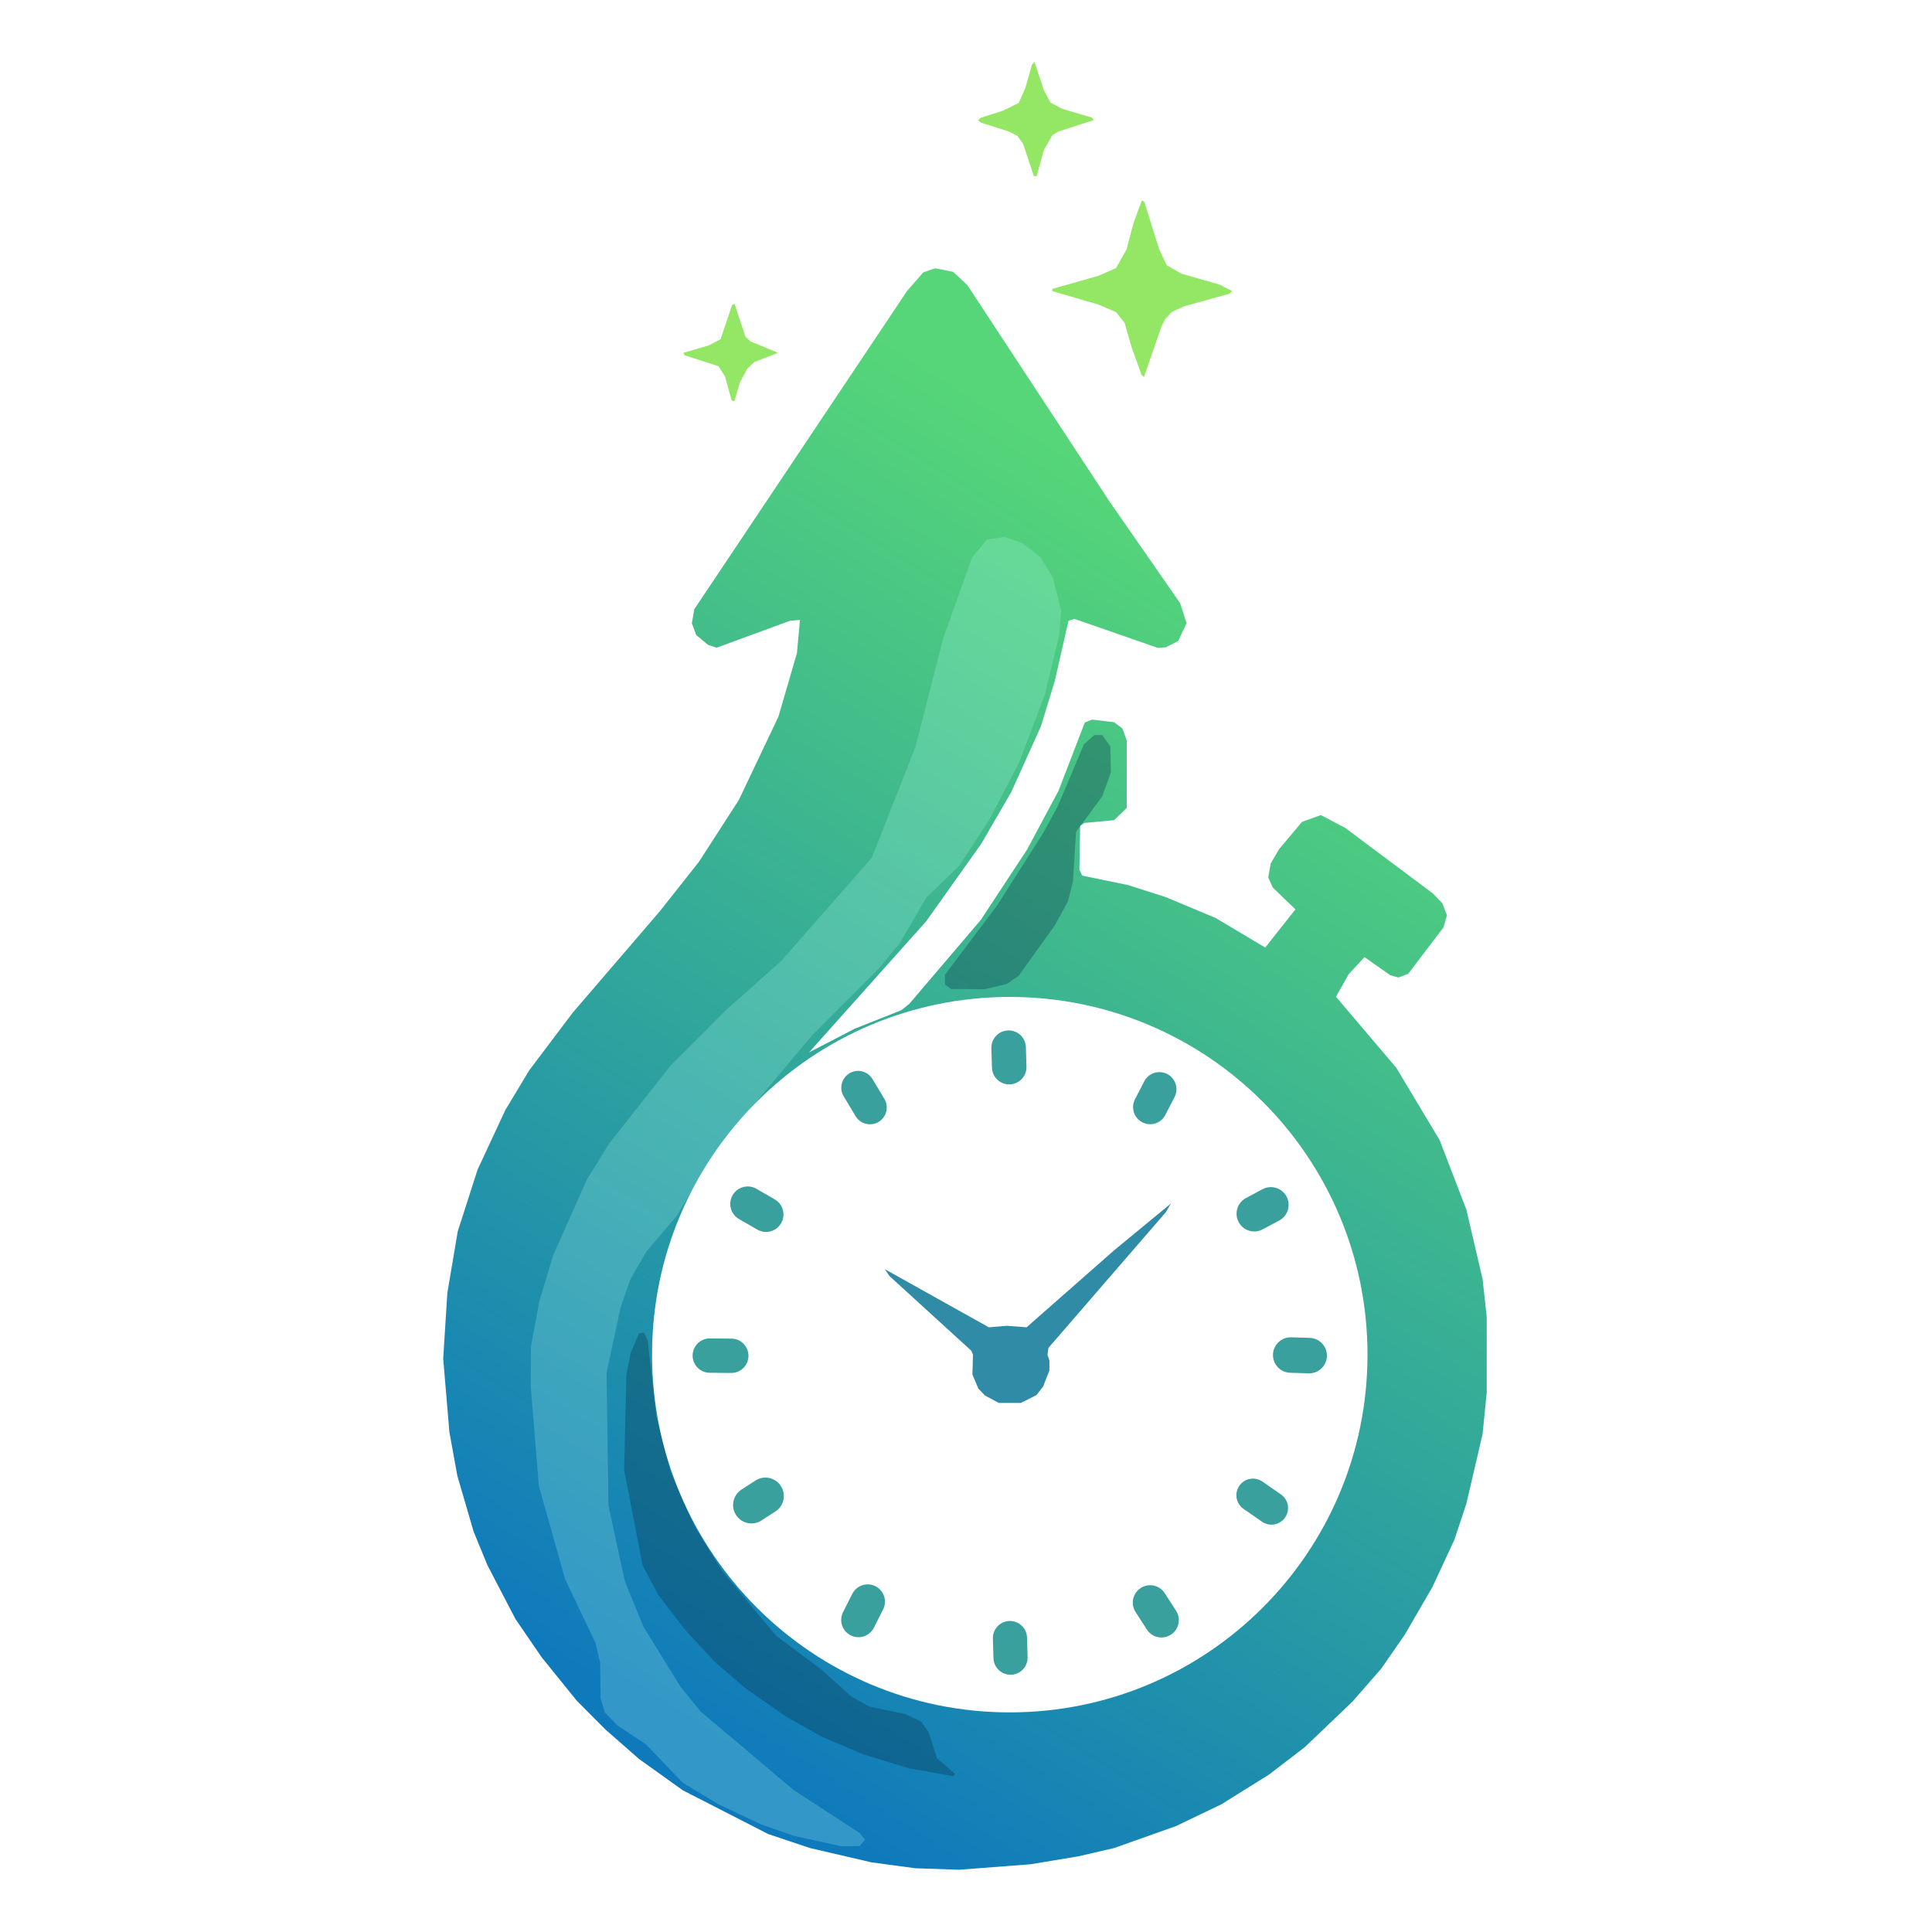
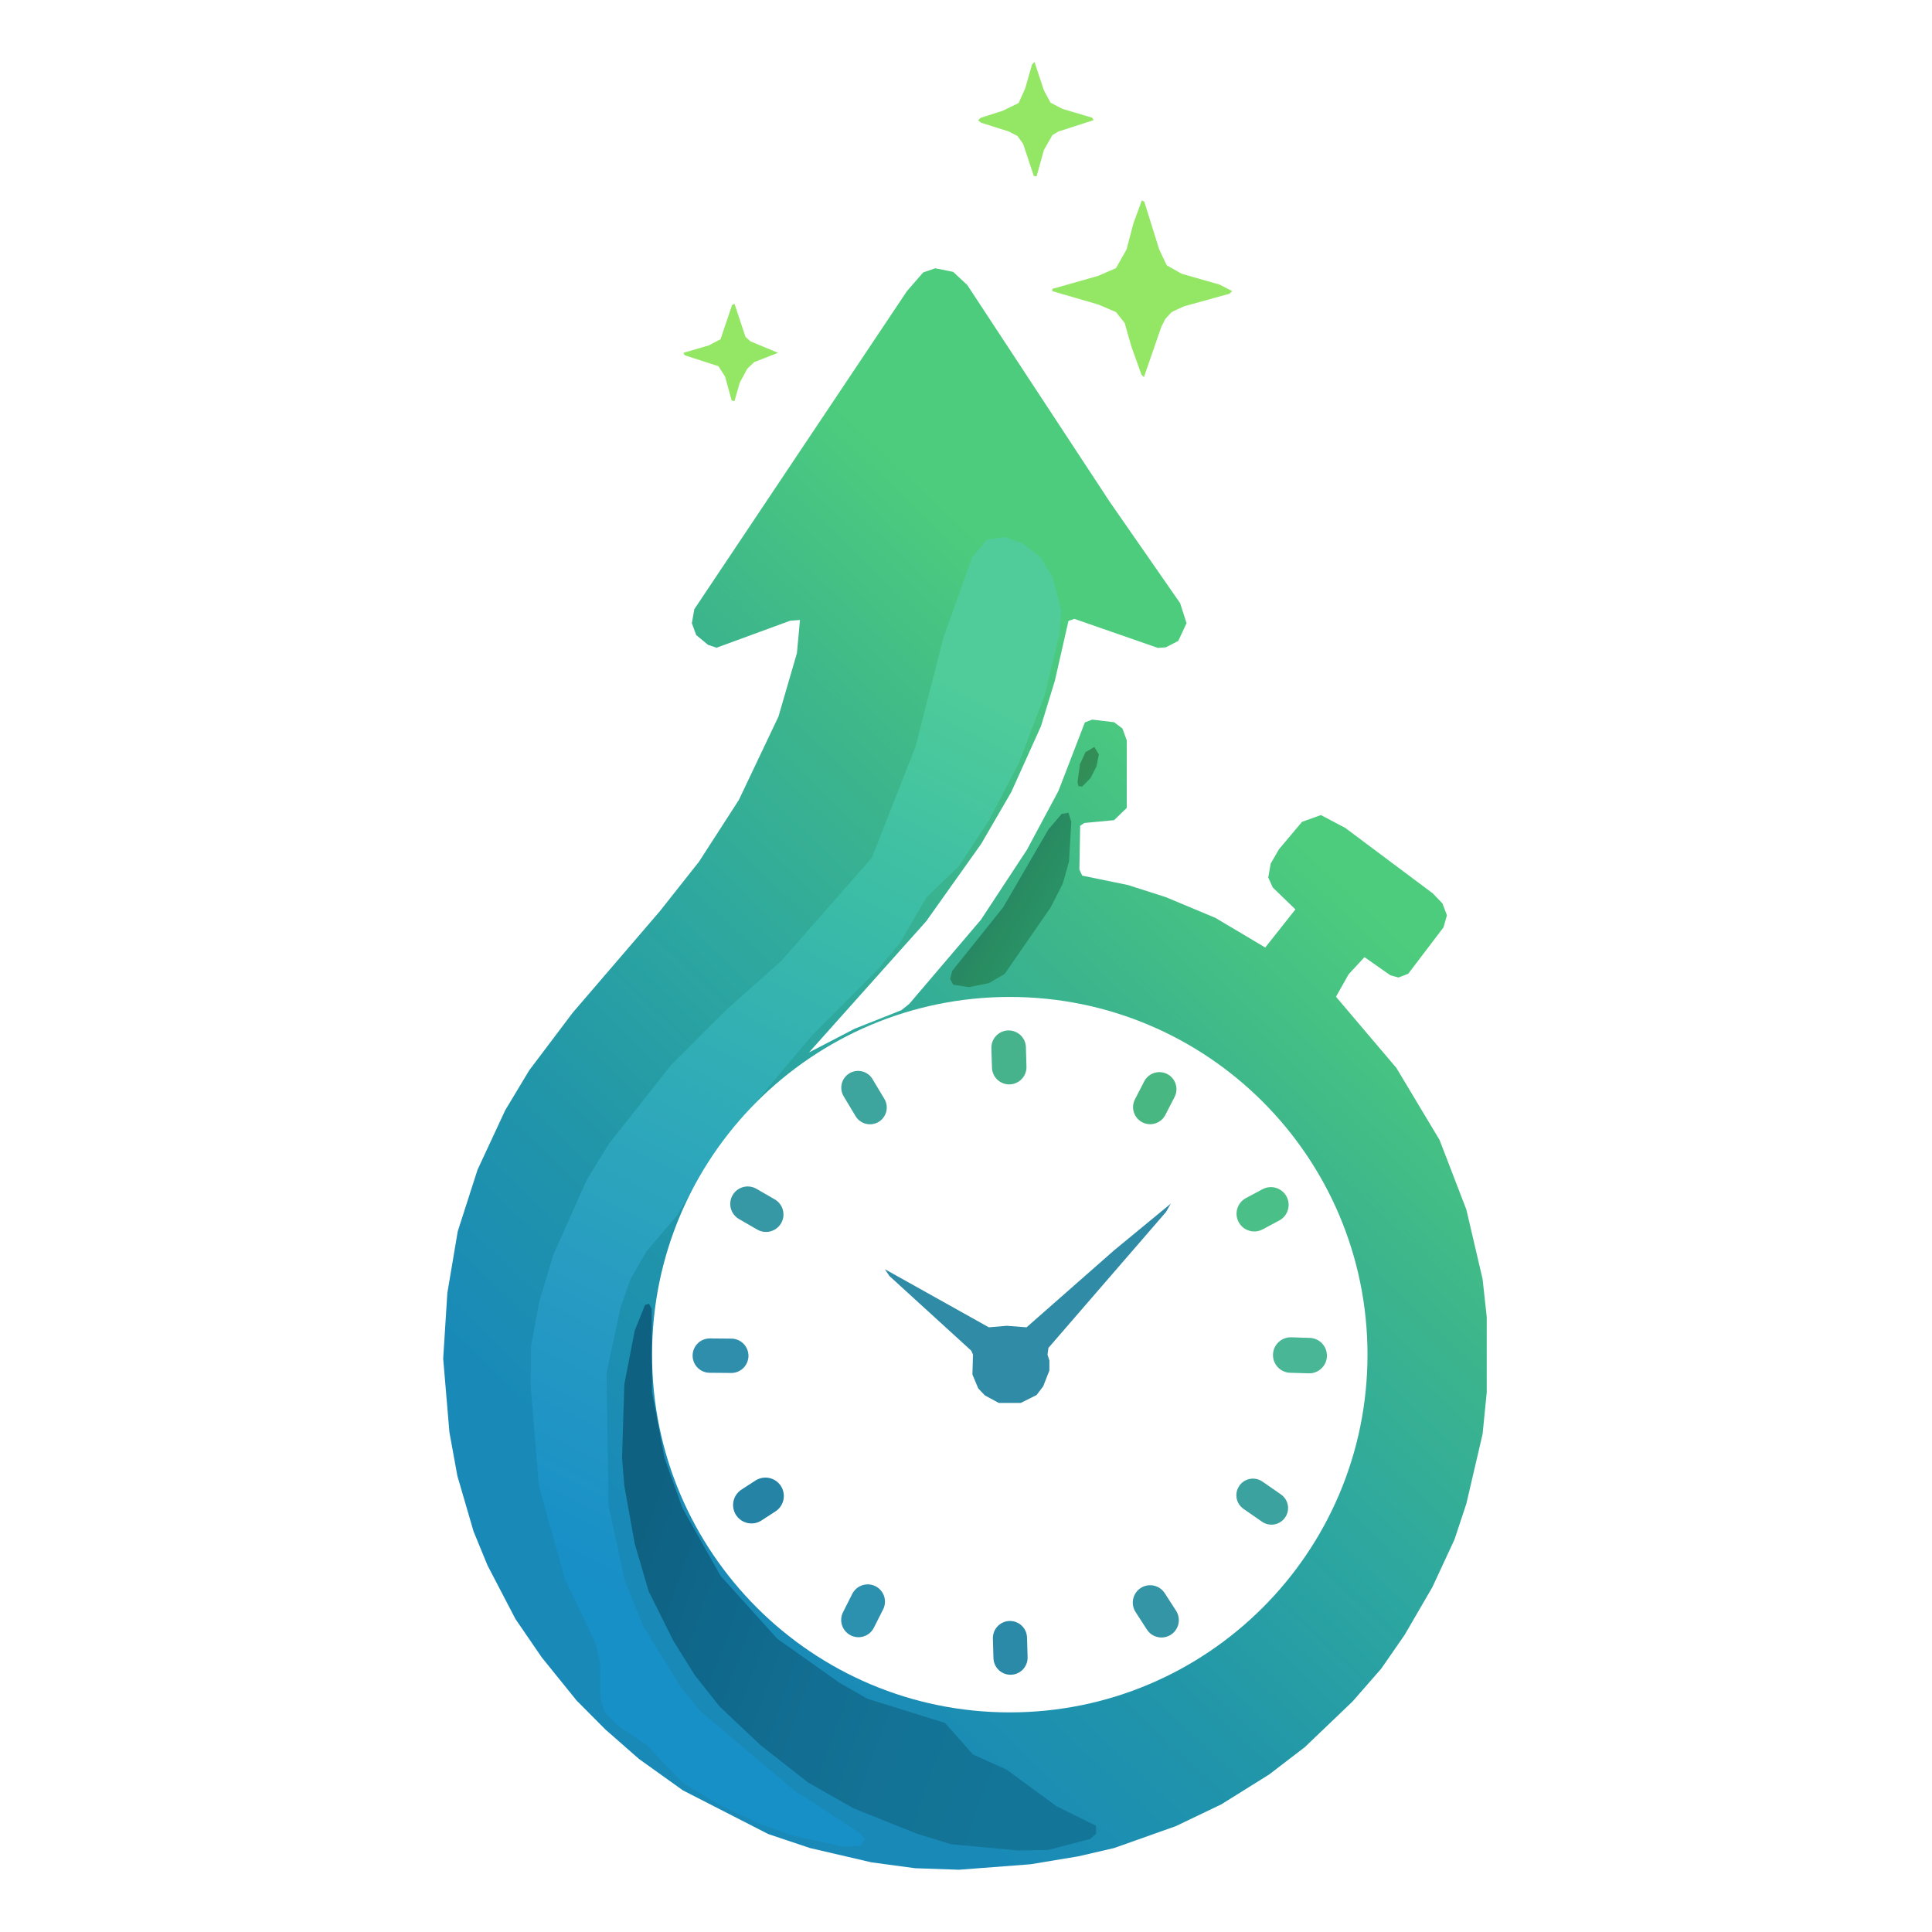
<svg xmlns="http://www.w3.org/2000/svg" version="1.2" baseProfile="tiny-ps" viewBox="0 0 1024 1024">
-   <linearGradient id="g" gradientUnits="userSpaceOnUse" x1="316.4" y1="892.2" x2="681.1" y2="311.5">
-     <stop offset="0" stop-color="#0e7abc" />
-     <stop offset="0.5" stop-color="#32a89a" />
-     <stop offset="1" stop-color="#56d678" />
+   <rect width="1024" height="1024" fill="#ffffff" />
+   <linearGradient id="g0" gradientUnits="userSpaceOnUse" x1="278.6" y1="837" x2="711.1" y2="379.7">
+     <stop offset="0.10" stop-color="#198ab8" />
+     <stop offset="0.30" stop-color="#2195a9" />
+     <stop offset="0.50" stop-color="#2da7a0" />
+     <stop offset="0.70" stop-color="#3db68b" />
+     <stop offset="0.90" stop-color="#4dcc7d" />
  </linearGradient>
-   <rect width="1024" height="1024" fill="#ffffff" />
-   <path fill="url(#g)" d="M508.3 991 485.1 990.2 462 987.1 429.3 979.5 407.2 972.1 361.9 948.9 338.7 932.3 320.8 916.6 305.6 901.3 287.1 878.4 273.2 858.1 258.4 829.7 251 811.7 242.4 782.2 238.2 759.1 234.9 720.1 237.1 685.3 242.6 652.7 253.1 620 267.8 588.4 280.5 567.3 303.5 536.8 349.7 483 370.5 456.7 391.6 424 412.6 379.8 422.4 346.1 424 328.6 418.8 329 379.8 343.3 375.3 341.8 369 336.6 366.7 330.3 368 322.9 480.7 154.3 489.3 144.4 495.7 142.2 505.2 144.1 512.7 151.1 588.2 266 625.5 319.7 628.9 330.3 624.5 339.7 617.9 343.1 613.7 343.4 569.4 328 566.3 329.1 559.1 360.8 551.7 385 536 419.8 520.1 447.2 490.9 488.3 428.8 557.8 453.1 545.2 477.8 535.4 482 532 519.9 487.5 544.3 450.4 561 419.2 575 382.9 578.9 381.4 590.5 382.8 594.9 386.1 597.2 392.4 597.2 428.2 590.5 434.7 574.7 436.2 572.5 437.7 572.1 460.9 573.6 464.1 597.9 469.1 617.9 475.5 644.2 486.5 670.6 502.2 686.6 482 674.6 470.4 672.2 465.1 673.5 457.7 677.9 450.1 690.1 435.6 700.1 432 713 438.8 759.4 473.5 764.5 478.8 766.9 485.1 765.1 491.5 746.4 516.1 741.2 518.1 736.9 516.9 723.2 507.3 714.8 516.4 708.1 528.3 740.1 566 763 604.2 777.2 641.1 785.8 677.9 788 698 788 738 785.8 760.1 777.2 797 770.9 816 759.2 841.2 744.5 866.5 732.1 884.4 716.9 901.8 691.6 926 672.7 940.5 647.4 956.3 623.2 967.9 590.5 979.5 571.5 983.9 546.2 988.1Z" />
-   <path fill="#b8fff0" fill-opacity="0.22" d="M455.6 978.5 446.2 978.6 420.9 973.1 403 966.8 380.8 956.3 361.9 944.9 342.3 924.5 327.1 914.4 320.6 907.6 318.3 900.2 318.1 881.3 315.6 870.7 299.5 837 285.6 787.5 281.3 734.8 281.4 713.8 285.9 689.5 293.2 665.3 311 625.3 322.7 606.3 355.5 564.7 385 535.2 414 509.4 462.1 454.6 485.3 395.6 499.8 338.7 515.2 295.5 523 286 532.5 284.6 542 288 551.5 295.3 558 306 562.5 323.9 561.4 336.6 553.8 368.2 540.2 404 524.3 434.6 508.3 459 491 475.7 476.9 499.9 465.5 513.6 430.3 548.9 390.9 595.8 373.3 620 358.9 644.2 342.7 663.2 334.2 677.9 329 692.7 321.5 727.5 322.5 798 331.2 838.1 341.1 862.3 360.6 893.9 371.3 907.1 420.6 948.7 455.6 971.5 458.5 975Z" />
-   <path fill="#06324a" fill-opacity="0.34" d="M522 524.3 504.1 524.2 500.9 521.8 500.8 516.7 528.5 479.9 552.7 441.9 560.7 427.2 574.5 394.5 580 389.6 584.2 389.6 588.5 395.6 588.8 409.3 584.3 421.9 570.3 440.9 568.7 467.2 566 477.8 559.1 490.4 539.9 517.2 533.6 521.5ZM505.2 941.4 482 937.3 457.7 929.9 435.6 920.5 416.7 909.9 395.3 895 378.7 880.7 363.6 864.4 349 845.5 340.6 829.7 330.8 779.1 332 728.5 334.3 716.9 338.7 706.7 341.4 706.4 343.3 710.6 347.8 750.6 355.4 780.1 367.9 808.6 382.8 832.8 411.4 867 435.6 885.1 451.2 899.2 460.9 904.6 479.9 908.5 488.3 912.5 492.2 918.2 496.6 931.9 506.3 940.3Z" />
+   <linearGradient id="g1" gradientUnits="userSpaceOnUse" x1="263.9" y1="886.9" x2="554.8" y2="314.2">
+     <stop offset="0.10" stop-color="#178fc7" />
+     <stop offset="0.30" stop-color="#279ac3" />
+     <stop offset="0.50" stop-color="#2fabb8" />
+     <stop offset="0.70" stop-color="#3abca7" />
+     <stop offset="0.90" stop-color="#4fcc99" />
+   </linearGradient>
+   <linearGradient id="g2" gradientUnits="userSpaceOnUse" x1="572.6" y1="403.1" x2="580.1" y2="409.1">
+     <stop offset="0.10" stop-color="#328c56" />
+     <stop offset="0.30" stop-color="#328d56" />
+     <stop offset="0.50" stop-color="#328d57" />
+     <stop offset="0.70" stop-color="#328e57" />
+     <stop offset="0.90" stop-color="#318f59" />
+   </linearGradient>
+   <linearGradient id="g3" gradientUnits="userSpaceOnUse" x1="530" y1="477" x2="550.1" y2="489.1">
+     <stop offset="0.10" stop-color="#278863" />
+     <stop offset="0.30" stop-color="#298b61" />
+     <stop offset="0.50" stop-color="#298d62" />
+     <stop offset="0.70" stop-color="#298e63" />
+     <stop offset="0.90" stop-color="#299165" />
+   </linearGradient>
+   <linearGradient id="g4" gradientUnits="userSpaceOnUse" x1="295.8" y1="842.4" x2="570.8" y2="941.2">
+     <stop offset="0.10" stop-color="#0f6181" />
+     <stop offset="0.30" stop-color="#0f688c" />
+     <stop offset="0.50" stop-color="#126e92" />
+     <stop offset="0.70" stop-color="#137396" />
+     <stop offset="0.90" stop-color="#137597" />
+   </linearGradient>
+   <path fill="url(#g0)" d="M508.3 991 485.1 990.2 462 987.1 429.3 979.5 407.2 972.1 361.9 948.9 338.7 932.3 320.8 916.6 305.6 901.3 287.1 878.4 273.2 858.1 258.4 829.7 251 811.7 242.4 782.2 238.2 759.1 234.9 720.1 237.1 685.3 242.6 652.7 253.1 620 267.8 588.4 280.5 567.3 303.5 536.8 349.7 483 370.5 456.7 391.6 424 412.6 379.8 422.4 346.1 424 328.6 418.8 329 379.8 343.3 375.3 341.8 369 336.6 366.7 330.3 368 322.9 480.7 154.3 489.3 144.4 495.7 142.2 505.2 144.1 512.7 151.1 588.2 266 625.5 319.7 628.9 330.3 624.5 339.7 617.9 343.1 613.7 343.4 569.4 328 566.3 329.1 559.1 360.8 551.7 385 536 419.8 520.1 447.2 490.9 488.3 428.8 557.8 453.1 545.2 477.8 535.4 482 532 519.9 487.5 544.3 450.4 561 419.2 575 382.9 578.9 381.4 590.5 382.8 594.9 386.1 597.2 392.4 597.2 428.2 590.5 434.7 574.7 436.2 572.5 437.7 572.1 460.9 573.6 464.1 597.9 469.1 617.9 475.5 644.2 486.5 670.6 502.2 686.6 482 674.6 470.4 672.2 465.1 673.5 457.7 677.9 450.1 690.1 435.6 700.1 432 713 438.8 759.4 473.5 764.5 478.8 766.9 485.1 765.1 491.5 746.4 516.1 741.2 518.1 736.9 516.9 723.2 507.3 714.8 516.4 708.1 528.3 740.1 566 763 604.2 777.2 641.1 785.8 677.9 788 698 788 738 785.8 760.1 777.2 797 770.9 816 759.2 841.2 744.5 866.5 732.1 884.4 716.9 901.8 691.6 926 672.7 940.5 647.4 956.3 623.2 967.9 590.5 979.5 571.5 983.9 546.2 988.1Z" />
+   <path fill="url(#g1)" d="M455.6 978.5 446.2 978.6 420.9 973.1 403 966.8 380.8 956.3 361.9 944.9 342.3 924.5 327.1 914.4 320.6 907.6 318.3 900.2 318.1 881.3 315.6 870.7 299.5 837 285.6 787.5 281.3 734.8 281.4 713.8 285.9 689.5 293.2 665.3 311 625.3 322.7 606.3 355.5 564.7 385 535.2 414 509.4 462.1 454.6 485.3 395.6 499.8 338.7 515.2 295.5 523 286 532.5 284.6 542 288 551.5 295.3 558 306 562.5 323.9 561.4 336.6 553.8 368.2 540.2 404 524.3 434.6 508.3 459 491 475.7 476.9 499.9 465.5 513.6 430.3 548.9 390.9 595.8 373.3 620 358.9 644.2 342.7 663.2 334.2 677.9 329 692.7 321.5 727.5 322.5 798 331.2 838.1 341.1 862.3 360.6 893.9 371.3 907.1 420.6 948.7 455.6 971.5 458.5 975Z" />
+   <path fill="url(#g2)" d="M573.6 416.9 571.6 416.7 571.1 414.5 572.4 405.1 575.3 398.7 580 395.9 582.4 399.8 581.2 406.1 578 412.4Z" />
+   <path fill="url(#g3)" d="M513.6 523.2 505.2 521.9 503.6 518.8 504.7 514.6 531.7 480.9 555.7 439.6 562.7 431.4 566.3 430.8 567.8 435.6 566.6 456.7 563.3 468.3 556.9 480.9 532.5 516.2 524.1 521.1Z" />
+   <path fill="url(#g4)" d="M555.7 980.5 539.9 980.8 504.1 977.5 486.2 972 452.5 958.5 428.2 944.7 403 924.9 381.4 904.5 368.2 887.8 356.9 869.7 343.8 843.4 336.4 818.1 330.9 787.5 329.7 772.8 330.9 733.8 336.4 705.3 341.9 691.6 344 691 345.4 693.7 345.6 738 352.2 772.8 361.6 799.1 381.9 835.2 412 868.6 445.1 892 459.8 900.4 500.9 913.2 515.7 929.9 533.6 938 559.9 957.3 580.9 967.7 581 971.9 577.8 974.7Z" />
  <circle cx="535.2" cy="718" r="189.6" fill="#ffffff" />
-   <line x1="376.2" y1="718.5" x2="387.6" y2="718.6" stroke="#39a09d" stroke-width="18.2" stroke-linecap="round" />
-   <line x1="673.6" y1="638.6" x2="664.8" y2="643.3" stroke="#39a09d" stroke-width="18.8" stroke-linecap="round" />
-   <line x1="684.1" y1="718.2" x2="693.9" y2="718.5" stroke="#39a09d" stroke-width="18.8" stroke-linecap="round" />
-   <line x1="396.3" y1="638.1" x2="406" y2="643.7" stroke="#39a09d" stroke-width="18.5" stroke-linecap="round" />
-   <line x1="459.9" y1="848.9" x2="455" y2="858.6" stroke="#39a09d" stroke-width="18.3" stroke-linecap="round" />
-   <line x1="454.8" y1="576.5" x2="461.1" y2="587" stroke="#39a09d" stroke-width="17.8" stroke-linecap="round" />
-   <line x1="535.3" y1="868.2" x2="535.6" y2="878.6" stroke="#39a09d" stroke-width="18.1" stroke-linecap="round" />
-   <line x1="534.6" y1="555.3" x2="534.9" y2="565.6" stroke="#39a09d" stroke-width="18.3" stroke-linecap="round" />
-   <line x1="405.7" y1="792.9" x2="398.3" y2="797.7" stroke="#39a09d" stroke-width="19.5" stroke-linecap="round" />
-   <line x1="609.6" y1="849.4" x2="615.6" y2="858.7" stroke="#39a09d" stroke-width="18.4" stroke-linecap="round" />
-   <line x1="614.5" y1="577.3" x2="609.6" y2="586.8" stroke="#39a09d" stroke-width="18.1" stroke-linecap="round" />
-   <line x1="664.1" y1="792.5" x2="673.9" y2="799.3" stroke="#39a09d" stroke-width="17.6" stroke-linecap="round" />
+   <line x1="376.2" y1="718.5" x2="387.6" y2="718.6" stroke="#2e8eac" stroke-width="18.2" stroke-linecap="round" />
+   <line x1="673.6" y1="638.6" x2="664.8" y2="643.3" stroke="#4abf87" stroke-width="18.8" stroke-linecap="round" />
+   <line x1="684.1" y1="718.2" x2="693.9" y2="718.5" stroke="#49b696" stroke-width="18.8" stroke-linecap="round" />
+   <line x1="396.3" y1="638.1" x2="406" y2="643.7" stroke="#3697a5" stroke-width="18.5" stroke-linecap="round" />
+   <line x1="459.9" y1="848.9" x2="455" y2="858.6" stroke="#2c90af" stroke-width="18.3" stroke-linecap="round" />
+   <line x1="454.8" y1="576.5" x2="461.1" y2="587" stroke="#3da49e" stroke-width="17.8" stroke-linecap="round" />
+   <line x1="535.3" y1="868.2" x2="535.6" y2="878.6" stroke="#2a8aa8" stroke-width="18.1" stroke-linecap="round" />
+   <line x1="534.6" y1="555.3" x2="534.9" y2="565.6" stroke="#47b38c" stroke-width="18.3" stroke-linecap="round" />
+   <line x1="405.7" y1="792.9" x2="398.3" y2="797.7" stroke="#2584a6" stroke-width="19.5" stroke-linecap="round" />
+   <line x1="609.6" y1="849.4" x2="615.6" y2="858.7" stroke="#3395a5" stroke-width="18.4" stroke-linecap="round" />
+   <line x1="614.5" y1="577.3" x2="609.6" y2="586.8" stroke="#49b782" stroke-width="18.1" stroke-linecap="round" />
+   <line x1="664.1" y1="792.5" x2="673.9" y2="799.3" stroke="#3ba29f" stroke-width="17.6" stroke-linecap="round" />
  <path fill="#2f8ba6" d="M541 743.6 529.4 743.6 522 739.6 518.5 735.9 515.4 728.5 515.7 718 514.8 715.9 471.4 676.3 469 672.7 524.1 703.5 533.6 702.7 544.1 703.5 590.5 662.7 620.6 637.9 617.9 642.5 555.7 714.4 555.2 718 556.2 721.1 556.2 726.4 552.9 734.8 549.4 739.4Z" />
  <path fill="#94e765" d="M549.4 93.5 547.9 93.2 542.3 76.3 539.3 72.1 534.7 69.7 519.9 65 518.4 63.7 519.9 62.4 531.5 58.7 539.9 54.6 543.4 46.8 547 34.2 548.3 32.8 553.3 47.9 556.8 54.4 563.1 57.7 578.9 62.4 579.6 63.7 561 69.7 557.8 71.6 553.3 79.5ZM606.3 199.9 605 198.6 599.7 183.8 596.1 171.2 591.5 165.4 582.1 161.4 557.7 154.3 557.8 153.1 582.1 146.2 591.5 142.1 597.1 132.2 600.7 118.5 605.2 106.2 606.5 106.9 614.4 132.2 618.4 140.6 626.3 145.1 646.3 150.8 653.1 154.3 651.6 155.7 627.4 162.4 621 165.4 617.6 169.1 615.5 173.3ZM389.3 212.6 387.8 212.3 384.3 199.6 380.8 194.1 362.9 188.3 362.2 187 375.6 183.1 381.9 179.8 388 161.7 389.3 161 395.1 178.5 397.7 180.9 412.4 187 399.8 191.9 396.1 195.4 392.1 202.8Z" />
</svg>
